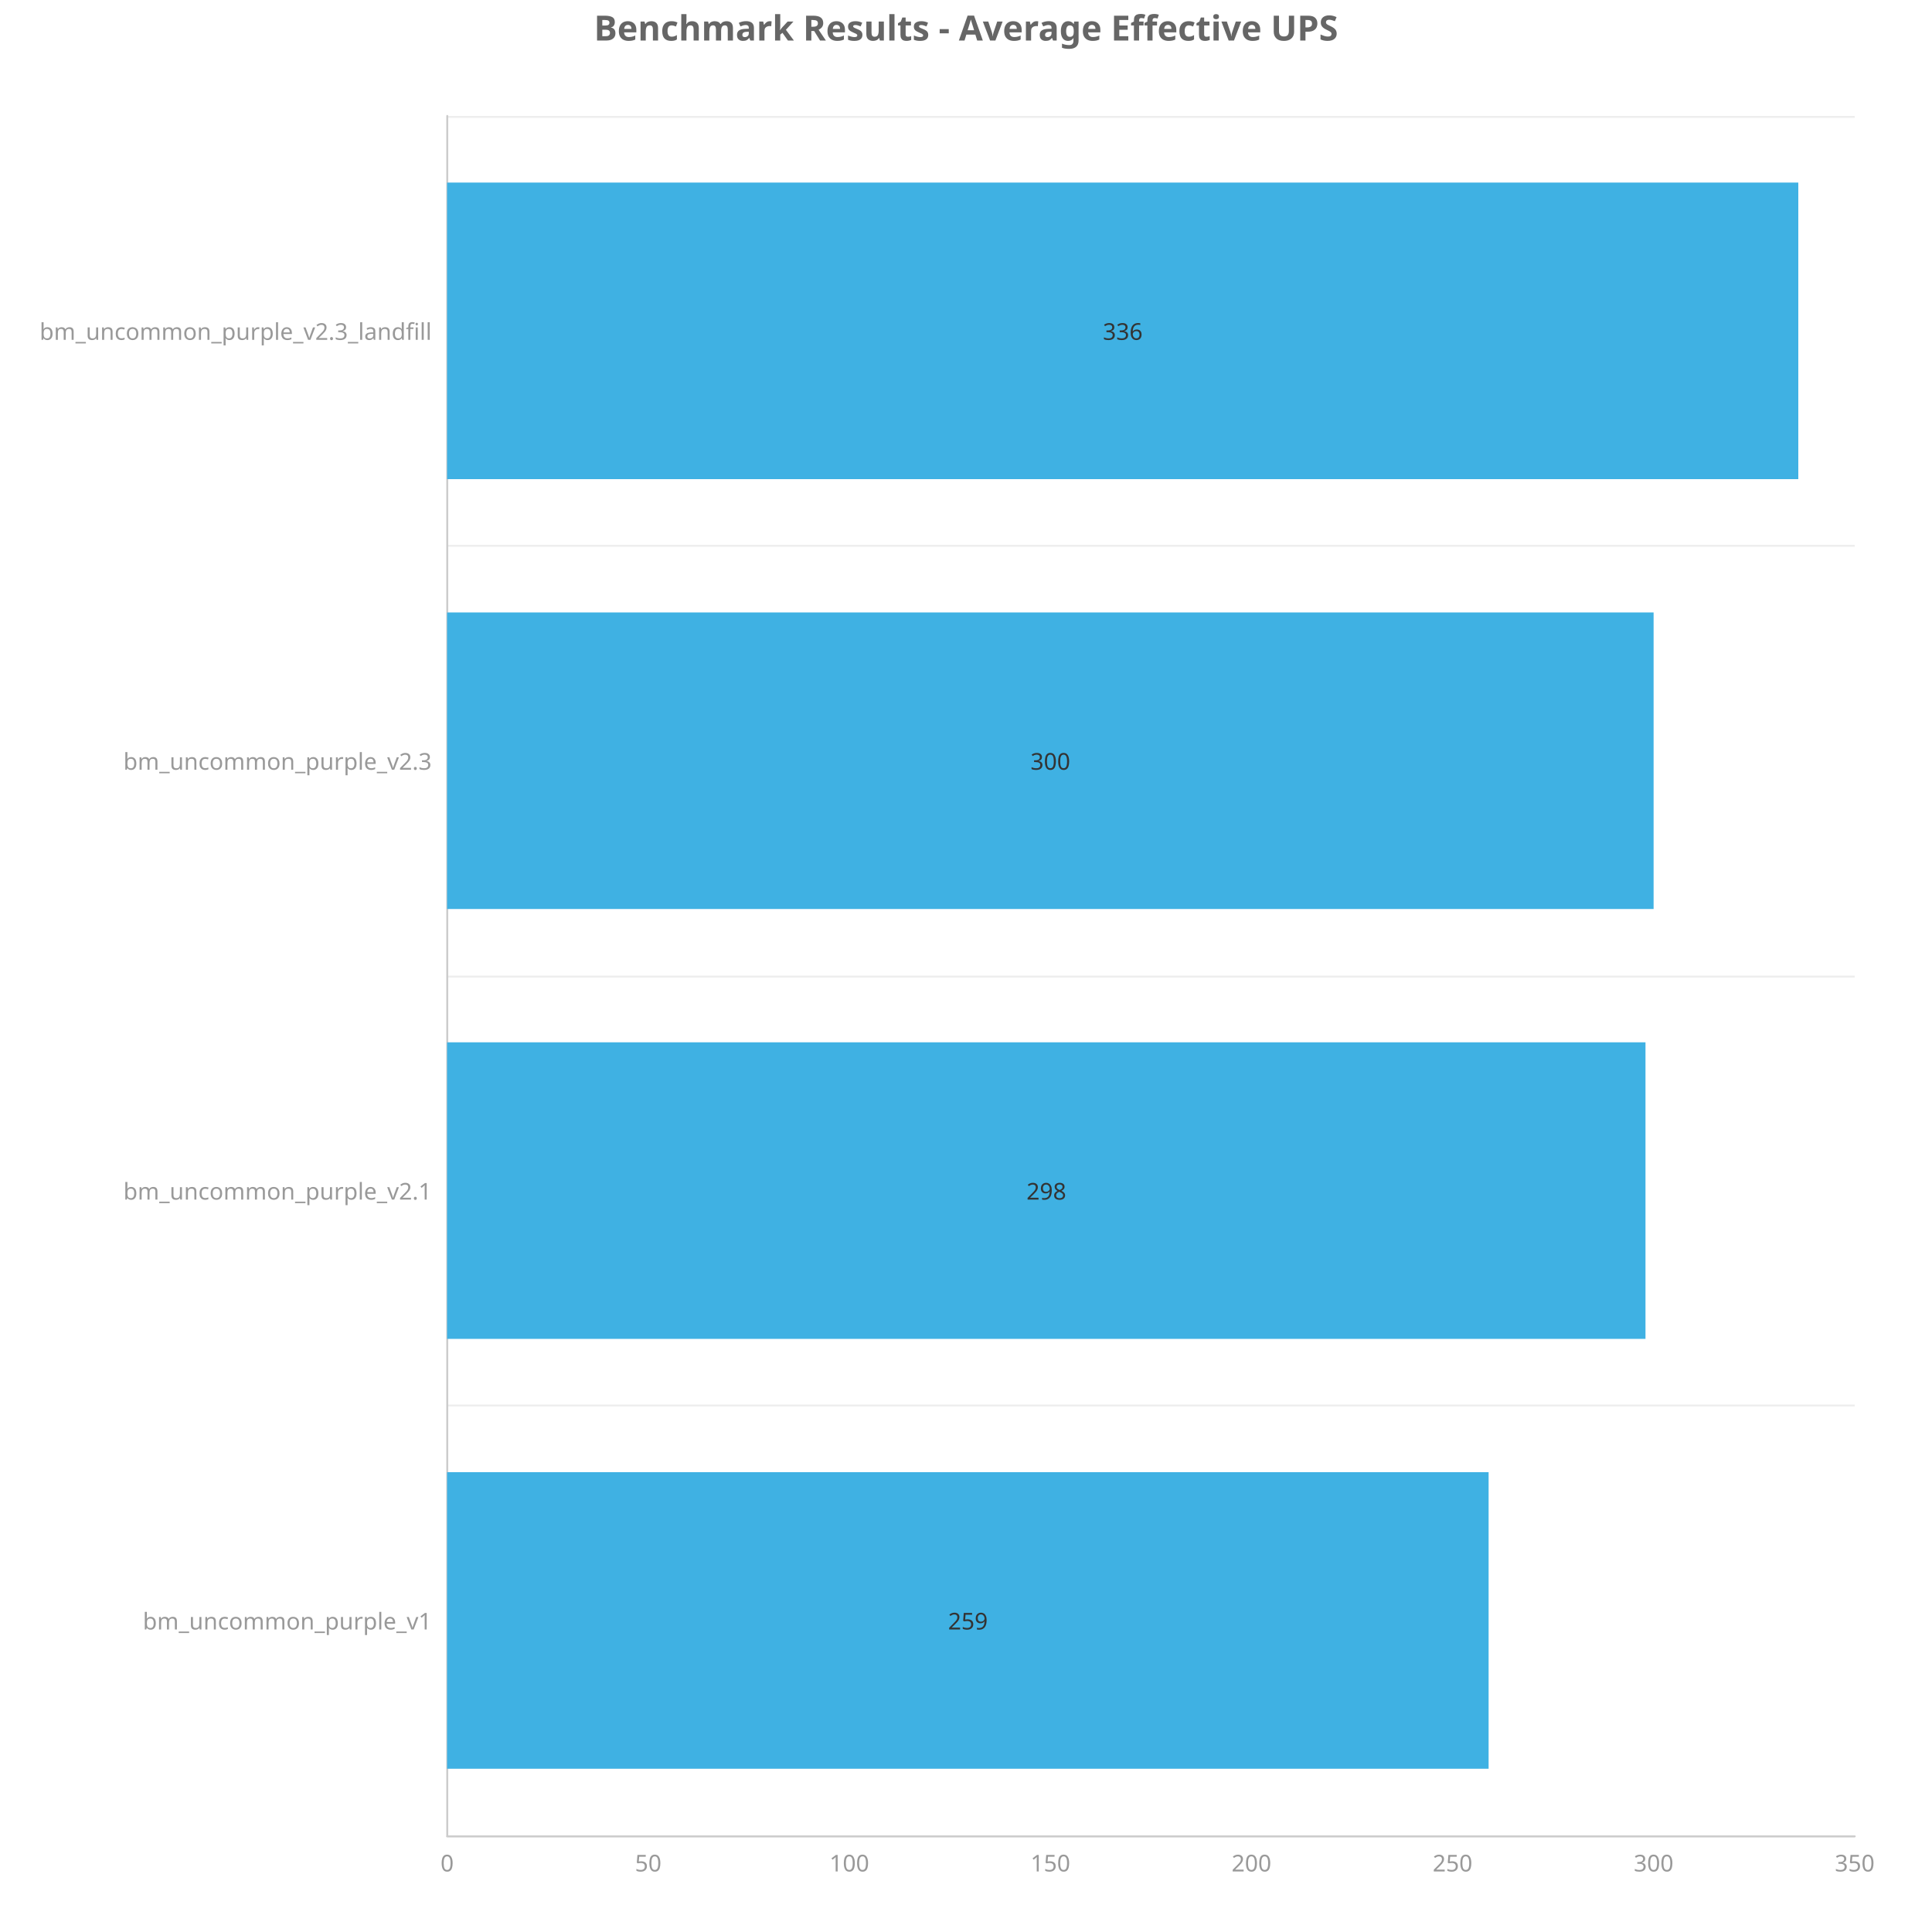
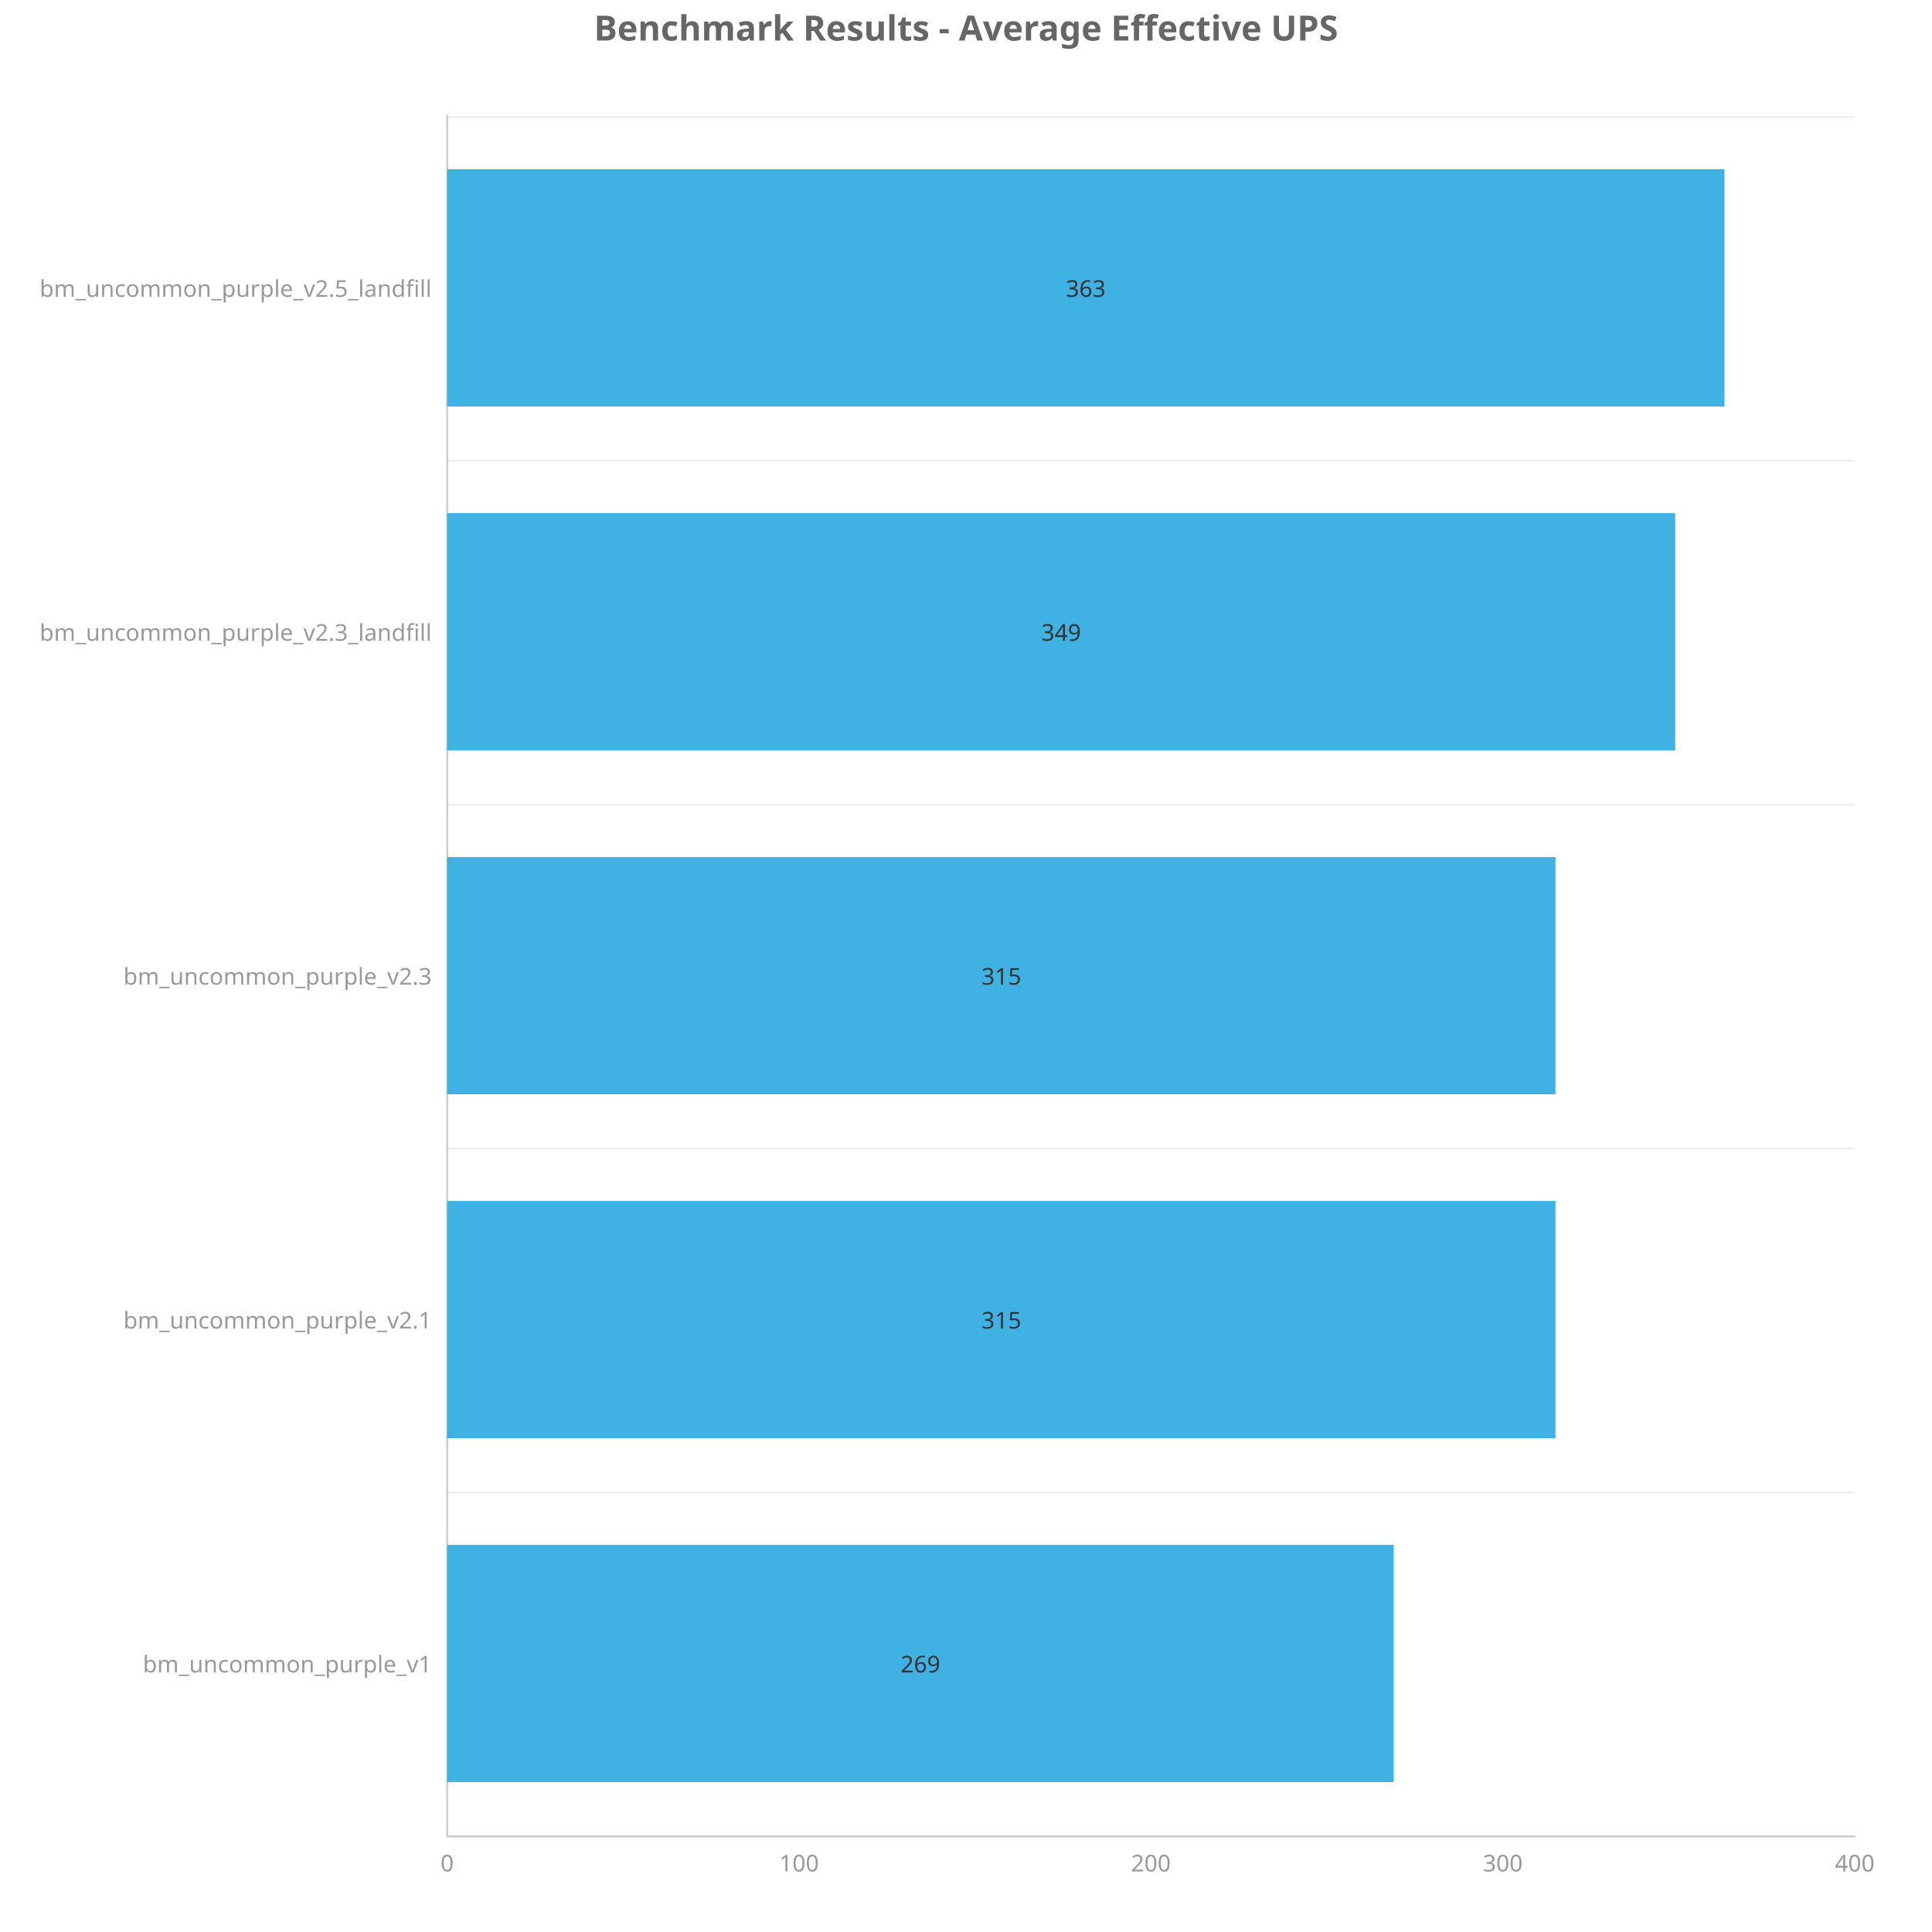
<svg xmlns="http://www.w3.org/2000/svg" width="1000" height="1000" version="1.1" baseProfile="full" viewBox="0 0 1000 1000">
  <rect width="1000" height="1000" x="0" y="0" fill="rgb(252,252,252)" fill-opacity="0" />
  <path d="M231.4 950.5L960 950.5" fill="transparent" stroke="#eeeeee" class="zr0-cls-0" />
-   <path d="M231.4 727.5L960 727.5" fill="transparent" stroke="#eeeeee" class="zr0-cls-0" />
-   <path d="M231.4 505.5L960 505.5" fill="transparent" stroke="#eeeeee" class="zr0-cls-0" />
-   <path d="M231.4 282.5L960 282.5" fill="transparent" stroke="#eeeeee" class="zr0-cls-0" />
+   <path d="M231.4 772.5L960 772.5" fill="transparent" stroke="#eeeeee" class="zr0-cls-0" />
+   <path d="M231.4 594.5L960 594.5" fill="transparent" stroke="#eeeeee" class="zr0-cls-0" />
+   <path d="M231.4 416.5L960 416.5" fill="transparent" stroke="#eeeeee" class="zr0-cls-0" />
+   <path d="M231.4 238.5L960 238.5" fill="transparent" stroke="#eeeeee" class="zr0-cls-0" />
  <path d="M231.4 60.5L960 60.5" fill="transparent" stroke="#eeeeee" class="zr0-cls-0" />
  <path d="M231.5 950L231.5 60" fill="transparent" stroke="#cccccc" stroke-linecap="round" class="zr0-cls-0" />
  <path d="M231.4 950.5L960 950.5" fill="transparent" stroke="#cccccc" stroke-linecap="round" class="zr0-cls-0" />
-   <text dominant-baseline="central" text-anchor="end" style="font-size:12px;font-family:sans-serif;" transform="translate(223.44 838.75)" fill="#999999">bm_uncommon_purple_v1</text>
-   <text dominant-baseline="central" text-anchor="end" style="font-size:12px;font-family:sans-serif;" transform="translate(223.44 616.25)" fill="#999999">bm_uncommon_purple_v2.1</text>
-   <text dominant-baseline="central" text-anchor="end" style="font-size:12px;font-family:sans-serif;" transform="translate(223.44 393.75)" fill="#999999">bm_uncommon_purple_v2.3</text>
-   <text dominant-baseline="central" text-anchor="end" style="font-size:12px;font-family:sans-serif;" transform="translate(223.44 171.25)" fill="#999999">bm_uncommon_purple_v2.3_landfill</text>
+   <text dominant-baseline="central" text-anchor="end" style="font-size:12px;font-family:sans-serif;" transform="translate(223.44 861)" fill="#999999">bm_uncommon_purple_v1</text>
+   <text dominant-baseline="central" text-anchor="end" style="font-size:12px;font-family:sans-serif;" transform="translate(223.44 683)" fill="#999999">bm_uncommon_purple_v2.1</text>
+   <text dominant-baseline="central" text-anchor="end" style="font-size:12px;font-family:sans-serif;" transform="translate(223.44 505)" fill="#999999">bm_uncommon_purple_v2.3</text>
+   <text dominant-baseline="central" text-anchor="end" style="font-size:12px;font-family:sans-serif;" transform="translate(223.44 327)" fill="#999999">bm_uncommon_purple_v2.3_landfill</text>
+   <text dominant-baseline="central" text-anchor="end" style="font-size:12px;font-family:sans-serif;" transform="translate(223.44 149)" fill="#999999">bm_uncommon_purple_v2.5_landfill</text>
  <text dominant-baseline="central" text-anchor="middle" style="font-size:12px;font-family:sans-serif;" y="6" transform="translate(231.44 958)" fill="#999999">0</text>
-   <text dominant-baseline="central" text-anchor="middle" style="font-size:12px;font-family:sans-serif;" y="6" transform="translate(335.52 958)" fill="#999999">50</text>
-   <text dominant-baseline="central" text-anchor="middle" style="font-size:12px;font-family:sans-serif;" y="6" transform="translate(439.6 958)" fill="#999999">100</text>
-   <text dominant-baseline="central" text-anchor="middle" style="font-size:12px;font-family:sans-serif;" y="6" transform="translate(543.68 958)" fill="#999999">150</text>
-   <text dominant-baseline="central" text-anchor="middle" style="font-size:12px;font-family:sans-serif;" y="6" transform="translate(647.76 958)" fill="#999999">200</text>
-   <text dominant-baseline="central" text-anchor="middle" style="font-size:12px;font-family:sans-serif;" y="6" transform="translate(751.84 958)" fill="#999999">250</text>
-   <text dominant-baseline="central" text-anchor="middle" style="font-size:12px;font-family:sans-serif;" y="6" transform="translate(855.92 958)" fill="#999999">300</text>
-   <text dominant-baseline="central" text-anchor="middle" style="font-size:12px;font-family:sans-serif;" y="6" transform="translate(960 958)" fill="#999999">350</text>
-   <path d="M231.4 762l539.1 0l0 153.5l-539.1 0Z" fill="#3fb1e3" ecmeta_series_index="0" ecmeta_data_index="0" ecmeta_ssr_type="chart" class="zr0-cls-1" />
-   <path d="M231.4 539.5l620.3 0l0 153.5l-620.3 0Z" fill="#3fb1e3" ecmeta_series_index="0" ecmeta_data_index="1" ecmeta_ssr_type="chart" class="zr0-cls-1" />
-   <path d="M231.4 317l624.5 0l0 153.5l-624.5 0Z" fill="#3fb1e3" ecmeta_series_index="0" ecmeta_data_index="2" ecmeta_ssr_type="chart" class="zr0-cls-1" />
-   <path d="M231.4 94.5l699.4 0l0 153.5l-699.4 0Z" fill="#3fb1e3" ecmeta_series_index="0" ecmeta_data_index="3" ecmeta_ssr_type="chart" class="zr0-cls-1" />
-   <text dominant-baseline="central" text-anchor="middle" style="font-size:12px;font-family:sans-serif;" transform="translate(501.0072 838.75)" fill="#333">259</text>
-   <text dominant-baseline="central" text-anchor="middle" style="font-size:12px;font-family:sans-serif;" transform="translate(541.5984 616.25)" fill="#333">298</text>
-   <text dominant-baseline="central" text-anchor="middle" style="font-size:12px;font-family:sans-serif;" transform="translate(543.68 393.75)" fill="#333">300</text>
-   <text dominant-baseline="central" text-anchor="middle" style="font-size:12px;font-family:sans-serif;" transform="translate(581.1488 171.25)" fill="#333">336</text>
+   <text dominant-baseline="central" text-anchor="middle" style="font-size:12px;font-family:sans-serif;" y="6" transform="translate(413.58 958)" fill="#999999">100</text>
+   <text dominant-baseline="central" text-anchor="middle" style="font-size:12px;font-family:sans-serif;" y="6" transform="translate(595.72 958)" fill="#999999">200</text>
+   <text dominant-baseline="central" text-anchor="middle" style="font-size:12px;font-family:sans-serif;" y="6" transform="translate(777.86 958)" fill="#999999">300</text>
+   <text dominant-baseline="central" text-anchor="middle" style="font-size:12px;font-family:sans-serif;" y="6" transform="translate(960 958)" fill="#999999">400</text>
+   <path d="M231.4 799.6l490 0l0 122.8l-490 0Z" fill="#3fb1e3" ecmeta_series_index="0" ecmeta_data_index="0" ecmeta_ssr_type="chart" class="zr0-cls-1" />
+   <path d="M231.4 621.6l573.7 0l0 122.8l-573.7 0Z" fill="#3fb1e3" ecmeta_series_index="0" ecmeta_data_index="1" ecmeta_ssr_type="chart" class="zr0-cls-1" />
+   <path d="M231.4 443.6l573.7 0l0 122.8l-573.7 0Z" fill="#3fb1e3" ecmeta_series_index="0" ecmeta_data_index="2" ecmeta_ssr_type="chart" class="zr0-cls-1" />
+   <path d="M231.4 265.6l635.7 0l0 122.8l-635.7 0Z" fill="#3fb1e3" ecmeta_series_index="0" ecmeta_data_index="3" ecmeta_ssr_type="chart" class="zr0-cls-1" />
+   <path d="M231.4 87.6l661.2 0l0 122.8l-661.2 0Z" fill="#3fb1e3" ecmeta_series_index="0" ecmeta_data_index="4" ecmeta_ssr_type="chart" class="zr0-cls-1" />
+   <text dominant-baseline="central" text-anchor="middle" style="font-size:12px;font-family:sans-serif;" transform="translate(476.4183 861)" fill="#333">269</text>
+   <text dominant-baseline="central" text-anchor="middle" style="font-size:12px;font-family:sans-serif;" transform="translate(518.3105 683)" fill="#333">315</text>
+   <text dominant-baseline="central" text-anchor="middle" style="font-size:12px;font-family:sans-serif;" transform="translate(518.3105 505)" fill="#333">315</text>
+   <text dominant-baseline="central" text-anchor="middle" style="font-size:12px;font-family:sans-serif;" transform="translate(549.2743 327)" fill="#333">349</text>
+   <text dominant-baseline="central" text-anchor="middle" style="font-size:12px;font-family:sans-serif;" transform="translate(562.0241 149)" fill="#333">363</text>
  <path d="M-183.1 -5l366.2 0l0 28l-366.2 0Z" transform="translate(500 5)" fill="rgb(0,0,0)" fill-opacity="0" stroke="#ccc" stroke-width="0" class="zr0-cls-0" />
  <text dominant-baseline="central" text-anchor="middle" style="font-size:18px;font-family:sans-serif;font-weight:bold;" xml:space="preserve" y="9" transform="translate(500 5)" fill="#666666">Benchmark Results - Average Effective UPS</text>
  <style>
.zr0-cls-0:hover {
pointer-events:none;
}
.zr0-cls-1:hover {
cursor:pointer;
fill:rgba(69,194,249,1);
}



</style>
</svg>
